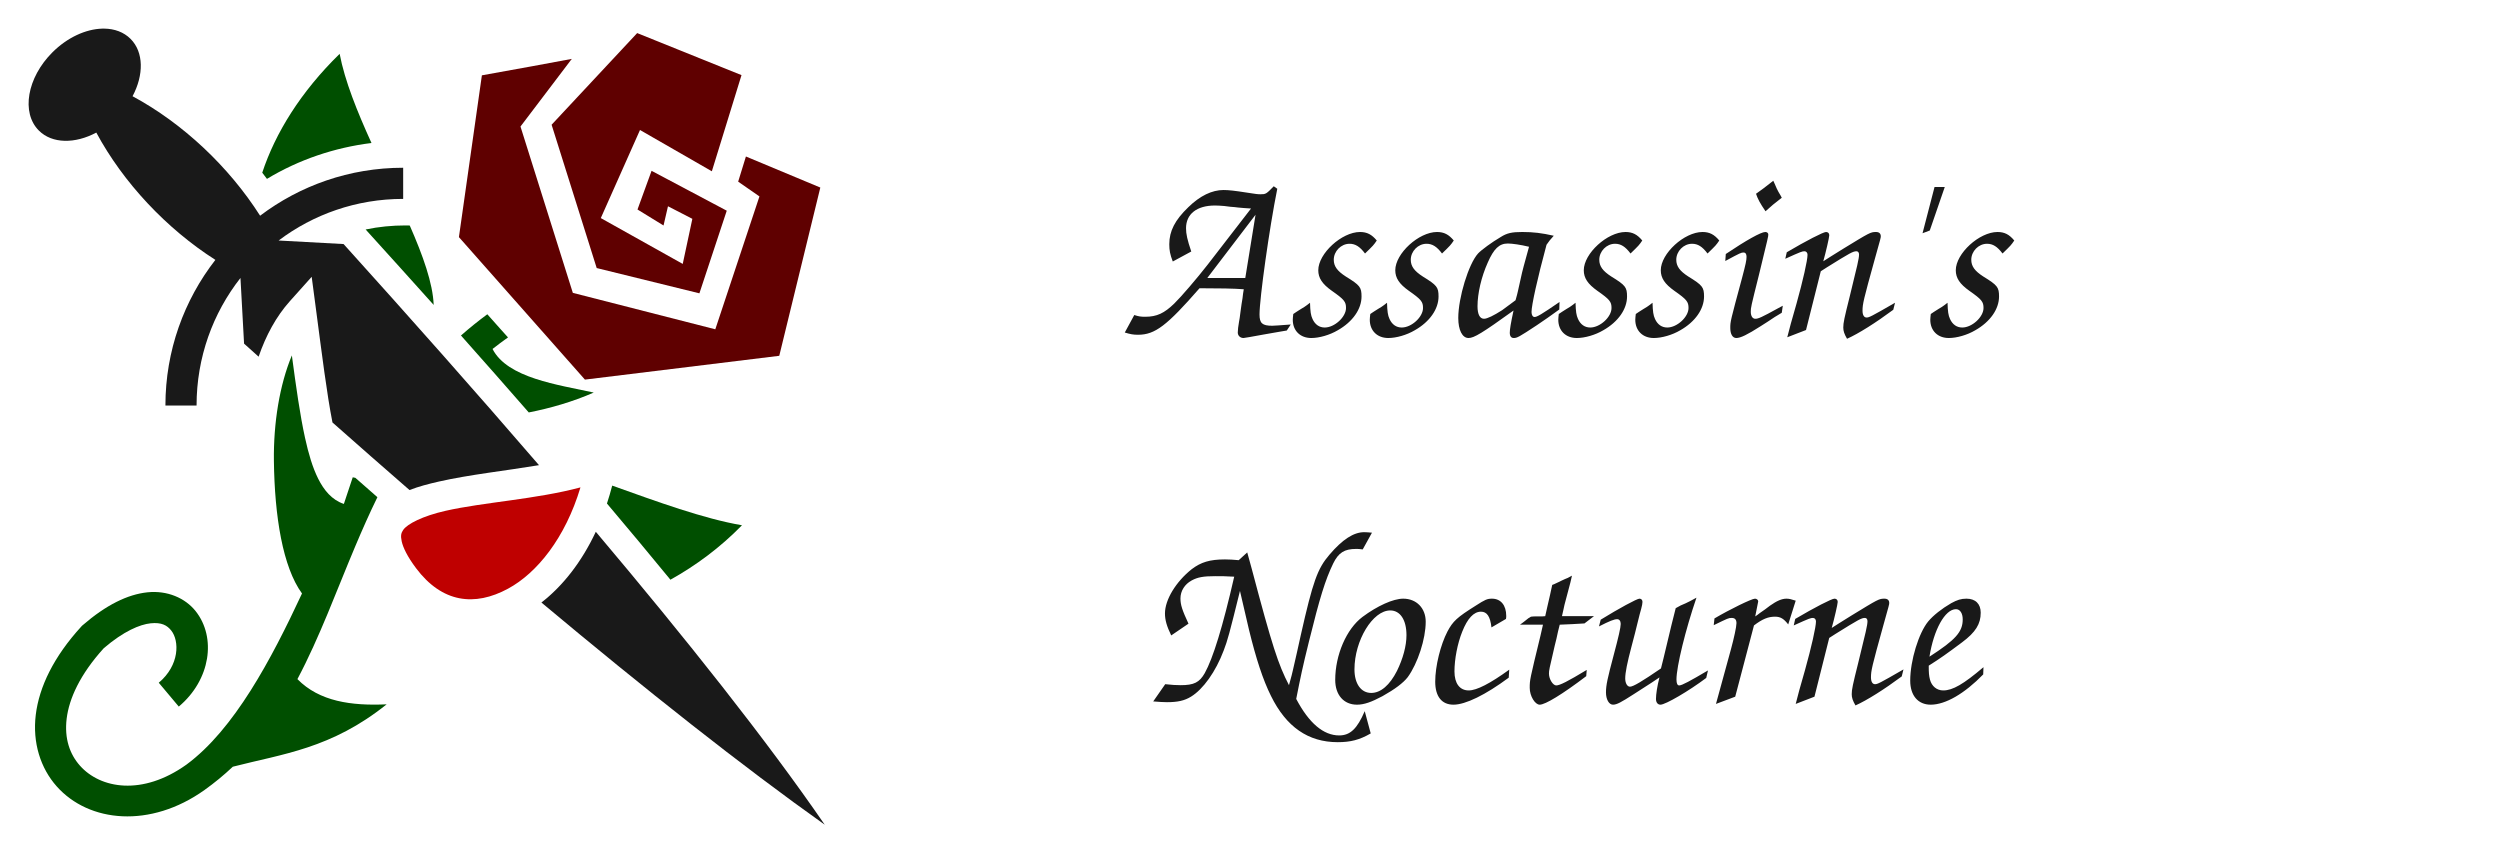
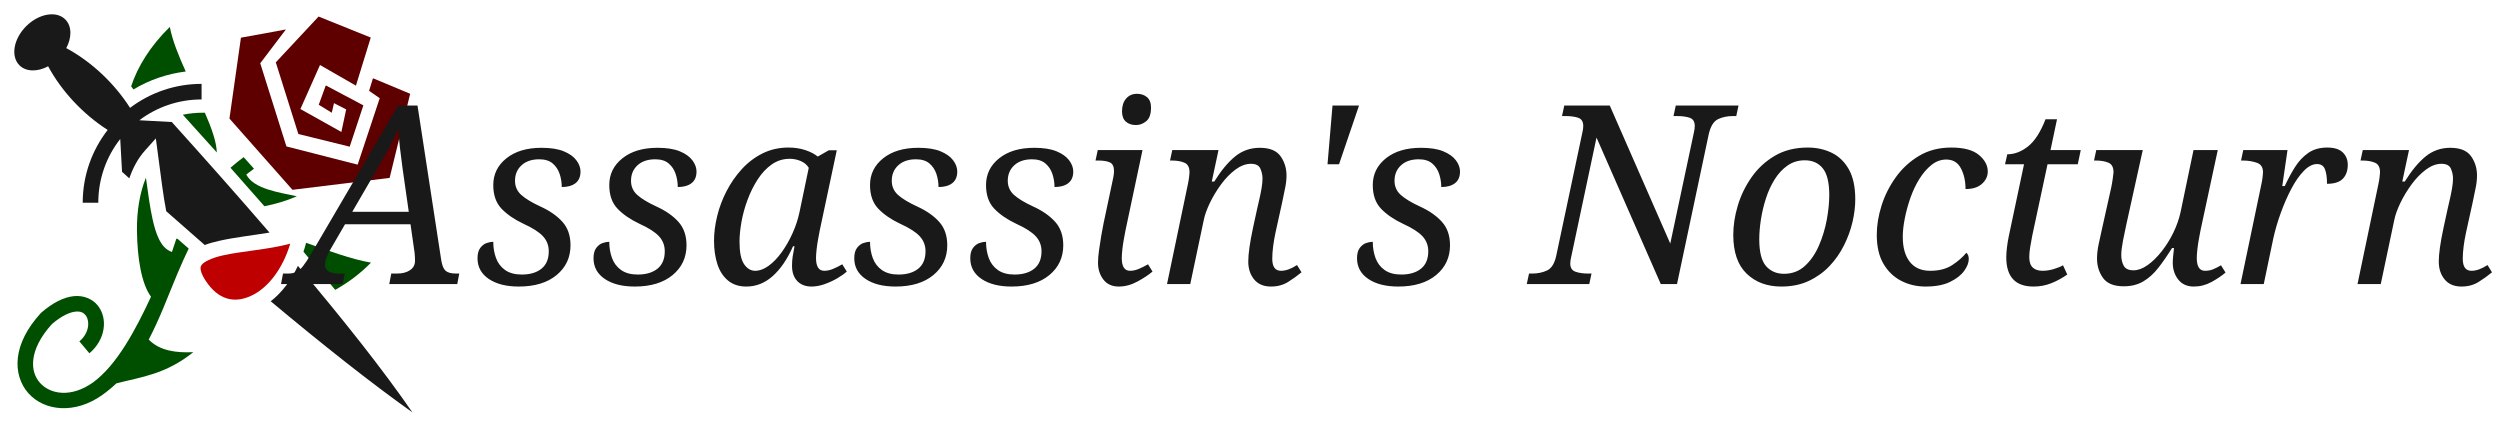
- <svg xmlns="http://www.w3.org/2000/svg" width="1500" height="512">
+ <svg xmlns="http://www.w3.org/2000/svg" width="3000" height="512">
  <g class="layer">
    <path d="m0,0l512,0l0,512l-512,0l0,-512z" fill="none" id="svg_1" />
    <path d="m62.52,17.17q-0.62,-0.01 -1.24,0.01l0,0c-9.75,0.28 -20.83,5.23 -29.85,14.25c-15.19,15.19 -18.83,36.19 -8.12,46.9c7.99,7.99 21.71,8.03 34.47,1.22c16.17,30.05 42.15,57.69 71.44,76.38c-18.77,24.15 -29.97,54.48 -29.97,87.37l18.69,0c0,-28.9 9.82,-55.47 26.34,-76.53l2.16,39.41c2.9,2.62 5.81,5.22 8.73,7.83c4.35,-12.66 10.49,-24.08 18.78,-33.34l13.06,-14.58l2.57,19.4c3.6,27.19 6.47,50.55 9.9,67.99c15.49,13.69 30.93,27.27 46.23,40.55c5.4,-2.12 11.38,-3.68 17.63,-5.1c18.31,-4.15 40.41,-6.54 60.06,-9.83c-37.69,-43.74 -77.43,-88.55 -117.25,-132.67l-38.97,-2.12c20.77,-15.68 46.64,-24.97 74.72,-24.97l0,-18.69c-32.2,0 -61.94,10.72 -85.84,28.78c-18.7,-29.39 -46.39,-55.48 -76.53,-71.69c6.79,-12.75 6.79,-26.42 -1.19,-34.41c-4.08,-4.08 -9.65,-6.09 -15.82,-6.16z" fill="#191919" id="path-left-main" />
    <path d="m382.3,19.85l-51.34,54.99l27.06,85.99l61.62,15.17l16.41,-49.58l-45.11,-23.93l-8.44,23.21l15.62,9.6l2.67,-11.54l14.62,7.54l-5.77,27.05l-49.16,-27.5l23.52,-52.85l43.11,24.77l17.79,-57.69l-62.6,-25.23z" fill="#5f0000" id="path-top-right" />
    <path d="m203.79,32.3c-23.41,22.86 -38.65,47.65 -46.44,71.31c0.95,1.23 1.9,2.47 2.82,3.72c19.07,-11.54 40.62,-18.79 62.72,-21.53c-8.53,-18.76 -16.01,-37.24 -19.1,-53.5" fill="#004f00" id="path-top-left" />
    <path d="m343.08,35.33c-2.26,0.45 -43.49,8.09 -53.95,9.87l-13.78,97.07l75.6,85.49l116.61,-14.28l24.63,-100.95l-44.64,-18.63l-4.65,15.09l12.77,8.86l-26.49,79.73l-85.48,-21.86l-31.41,-99.81l30.79,-40.58z" fill="#5f0000" id="path-right-block" />
    <path d="m243.32,135.26c-8.03,0.01 -15.98,0.75 -23.94,2.43a9462,9462 0 0 1 40.83,45.27c-0.5,-13.06 -6.45,-29.62 -14.36,-47.65c-0.84,-0.02 -1.69,-0.05 -2.53,-0.05z" fill="#004f00" id="path-center-left" transform="matrix(1 0 0 1 0 0)" />
    <path d="m292.39,188.56a234,234 0 0 0 -15.81,12.74a6066,6066 0 0 1 40.68,46.17c13,-2.56 26.23,-6.36 38.98,-11.93c-21.43,-4.71 -51.77,-8.68 -60.72,-26.16a235,235 0 0 1 9.28,-6.93c-2.27,-2.52 -2.44,-2.7 -4.96,-5.52c-2.65,-2.95 -4.99,-5.6 -7.45,-8.37z" fill="#004f00" id="path-center-mid" />
    <path d="m175.12,213.25c-7.37,17.72 -11.07,40.45 -10.78,63.32c0.42,33.24 5.29,63.63 16.86,79.52c-18.45,39.61 -40.69,81.57 -69.35,102.69l0,0c-26.5,18.91 -51.61,14.41 -63.87,0.63c-6.12,-6.89 -9.44,-16.28 -7.98,-28.26c1.45,-11.88 7.93,-26.43 22.25,-42.21c11.96,-10.25 21.69,-14.28 28.15,-14.96c6.56,-0.68 9.86,1.22 12.34,4.33c4.96,6.23 5.05,20.81 -7.48,31.33l12.01,14.31c19.1,-16.03 22.68,-41.48 10.09,-57.29c-6.3,-7.9 -17.04,-12.51 -28.9,-11.27c-11.87,1.25 -24.79,7.56 -38.89,19.76l-0.41,0.36l-0.36,0.4c-16.57,18.11 -25.3,36.22 -27.34,52.97s2.87,32.05 12.56,42.94c19.38,21.8 56.22,25.33 88.68,2.18l0,0a161,161 0 0 0 16.99,-13.97c29.89,-7.72 58.97,-10.74 92.3,-37.43c-21.19,0.97 -40.37,-1.7 -53.54,-15.13c13.41,-25.29 23.35,-52.82 34.78,-79.87c4.16,-9.84 8.48,-19.63 13.21,-29.29a8956,8956 0 0 1 -13.22,-11.61a48,48 0 0 1 -1.58,-0.32l-5.32,15.98c-7.25,-2.41 -12.01,-8.34 -15.4,-15.11s-5.79,-14.94 -7.92,-24.62c-2.96,-13.44 -5.39,-30.66 -7.88,-49.38z" fill="#004f00" id="path-lower-left" />
    <path d="m367.32,291.36a169,169 0 0 1 -3.15,10.75a3913,3913 0 0 1 38.08,45.72c15.28,-8.49 29.93,-19.35 42.94,-32.67c-23,-3.93 -50.91,-14.15 -77.87,-23.8z" fill="#004f00" id="path-lower-right-a" />
    <path d="m348.28,292.43c-26.43,7.1 -58.29,8.92 -80.96,14.06c-13.76,3.12 -23.05,7.92 -25.42,11.51c-1.19,1.79 -1.65,3.26 -0.87,6.85c0.78,3.58 3.33,9.05 8.59,16.04l0,0l0,0.01c15.6,20.78 35.1,23.19 55.21,12.3c17.34,-9.39 34.29,-30.29 43.45,-60.77z" fill="#bf0000" id="path-lower-right-b" />
    <path d="m357.48,319.06c-8.45,18.07 -19.75,32.47 -32.63,42.46c62.56,52.33 120.89,98.44 169.99,133.31c-35,-50.88 -83.14,-111.51 -137.36,-175.77z" fill="#191919" id="path-sweep" />
-     <text fill="#191919" font-family="Cursive" font-size="150" font-style="italic" font-weight="normal" id="svg_2" text-anchor="middle" transform="matrix(1 0 0 1 282.857 25.7143)" x="652.86" xml:space="preserve" y="175.14">Assassin's</text>
-     <text fill="#191919" font-family="Cursive" font-size="150" font-style="italic" font-weight="normal" id="svg_3" text-anchor="middle" transform="matrix(1 0 0 1 722.857 95.7143)" x="212.15" xml:space="preserve" y="325.14">Nocturne</text>
+     <text fill="#191919" font-family="Serif" font-size="300" font-style="italic" font-weight="normal" id="svg_2" text-anchor="middle" transform="matrix(1 0 0 1 1095.86 165.714)" x="652.86" xml:space="preserve" y="175.14">Assassin's Nocturne</text>
  </g>
</svg>
